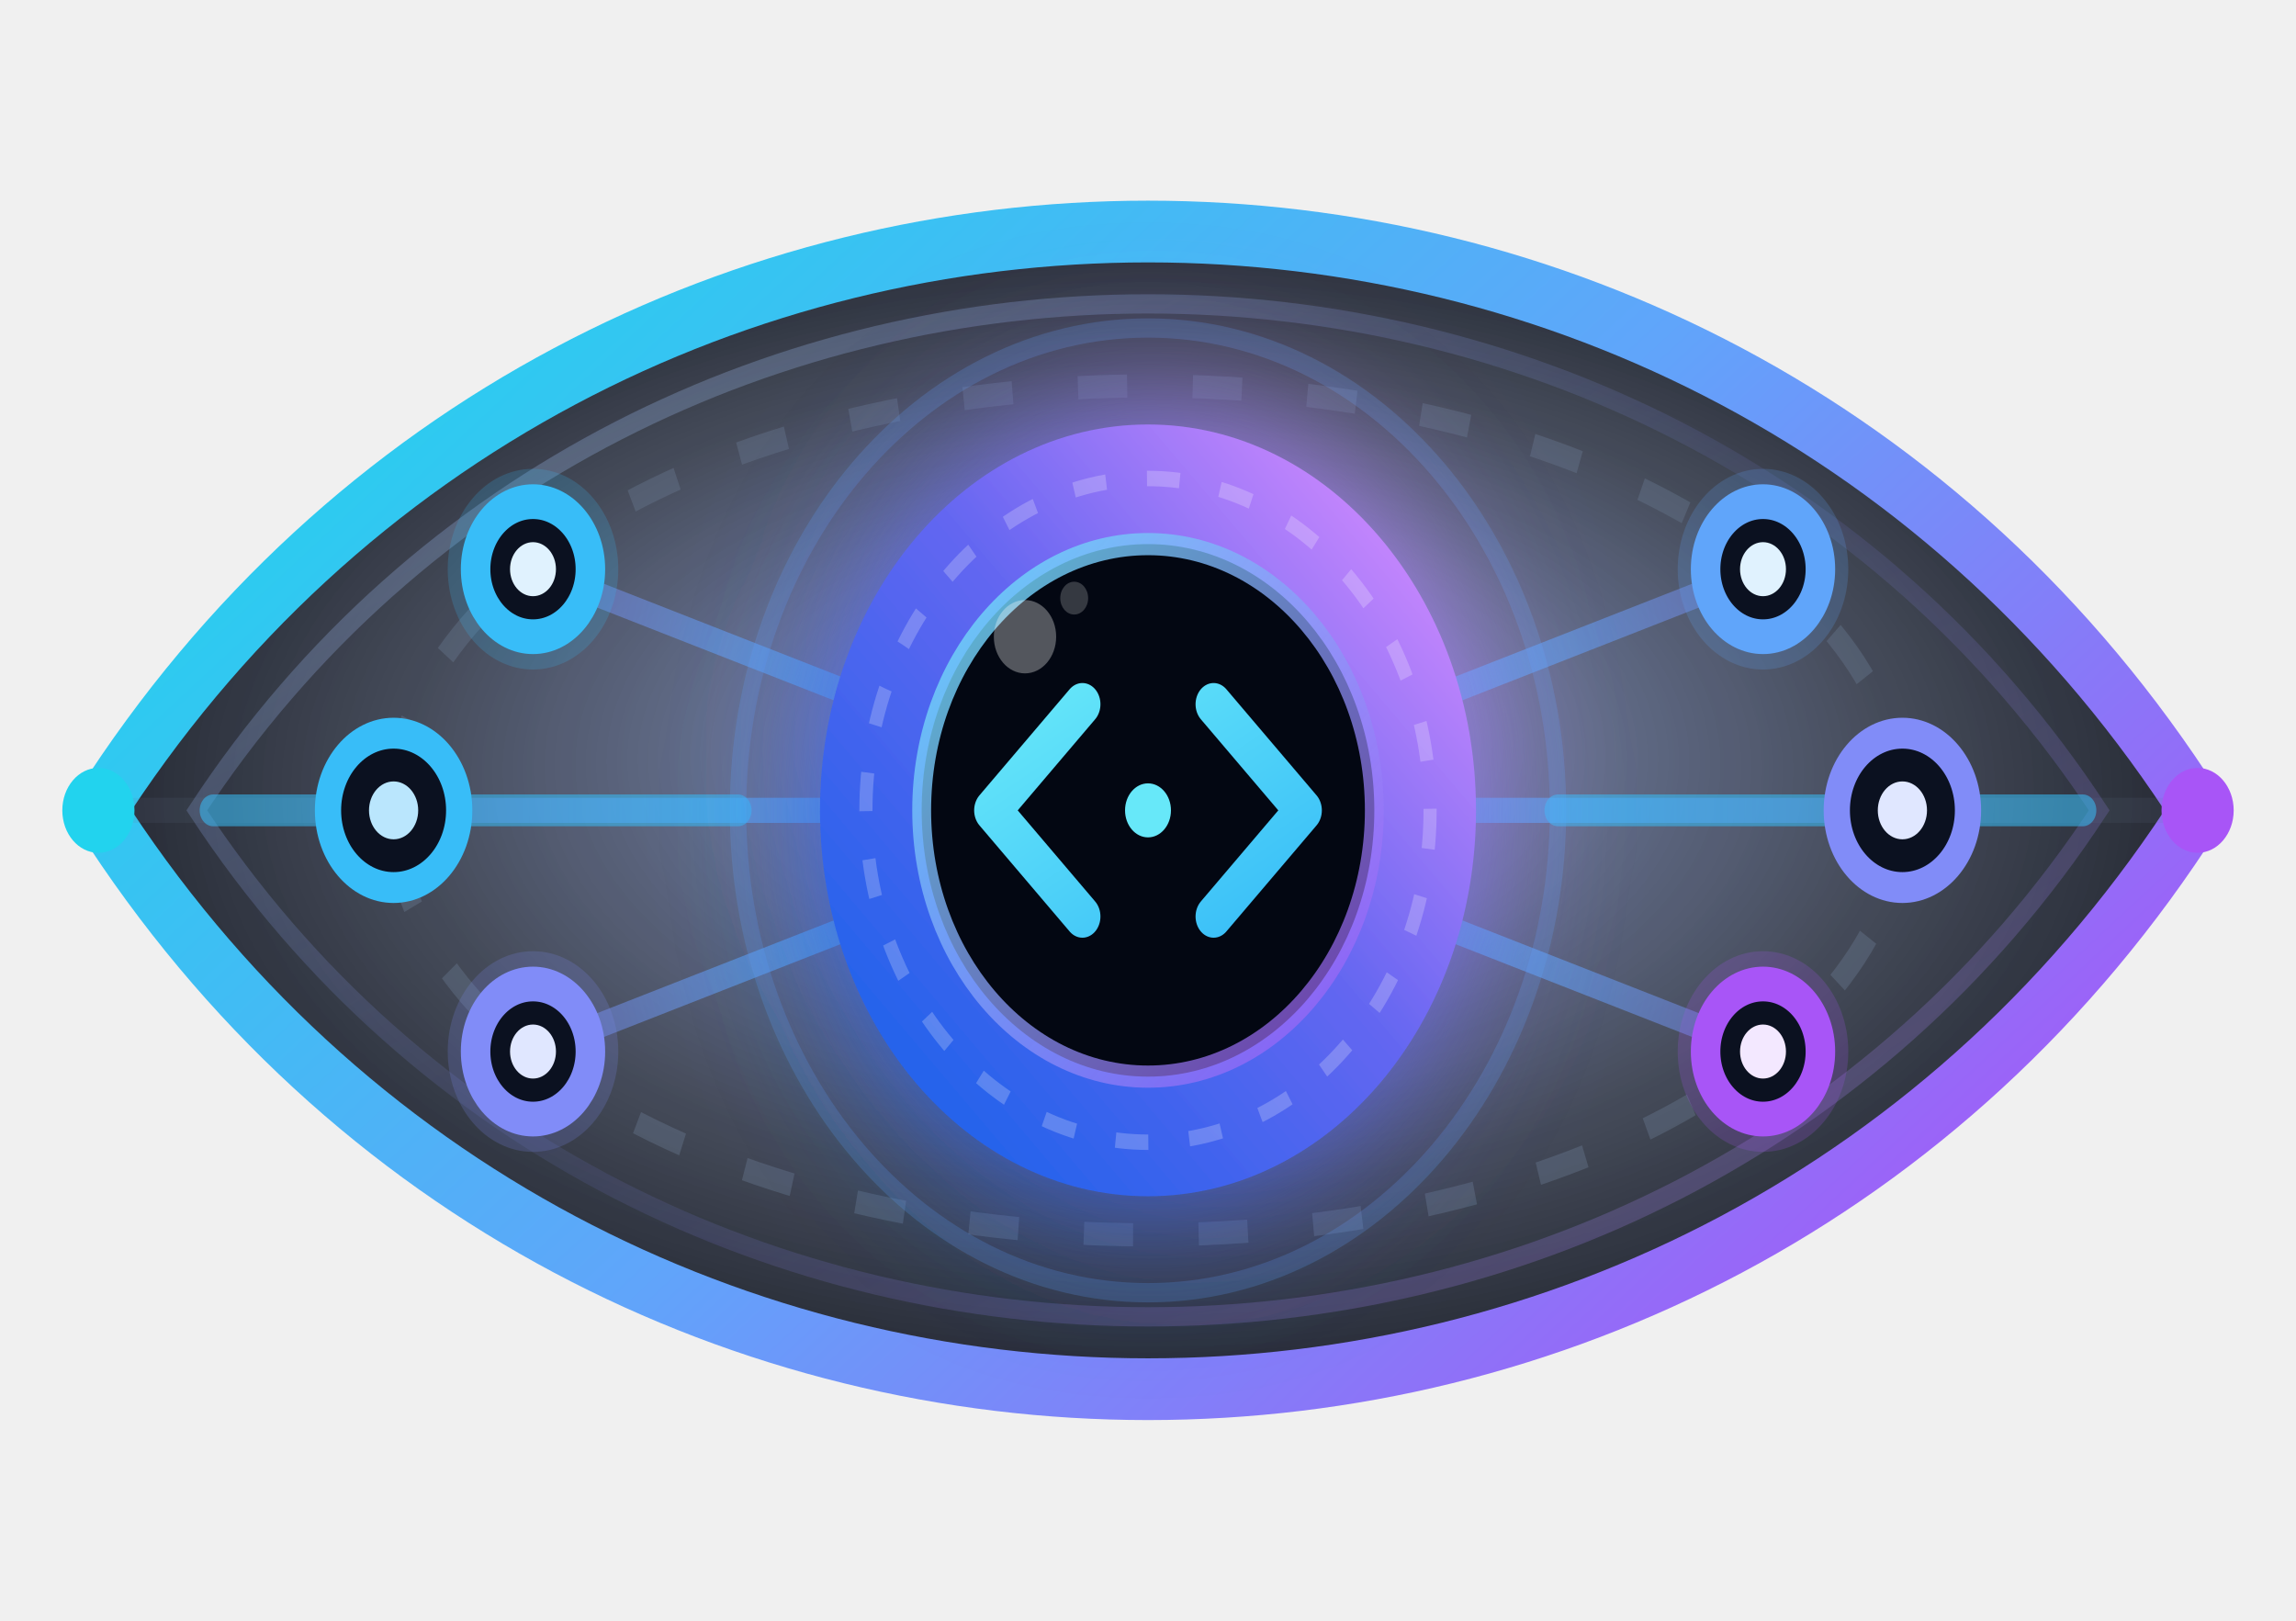
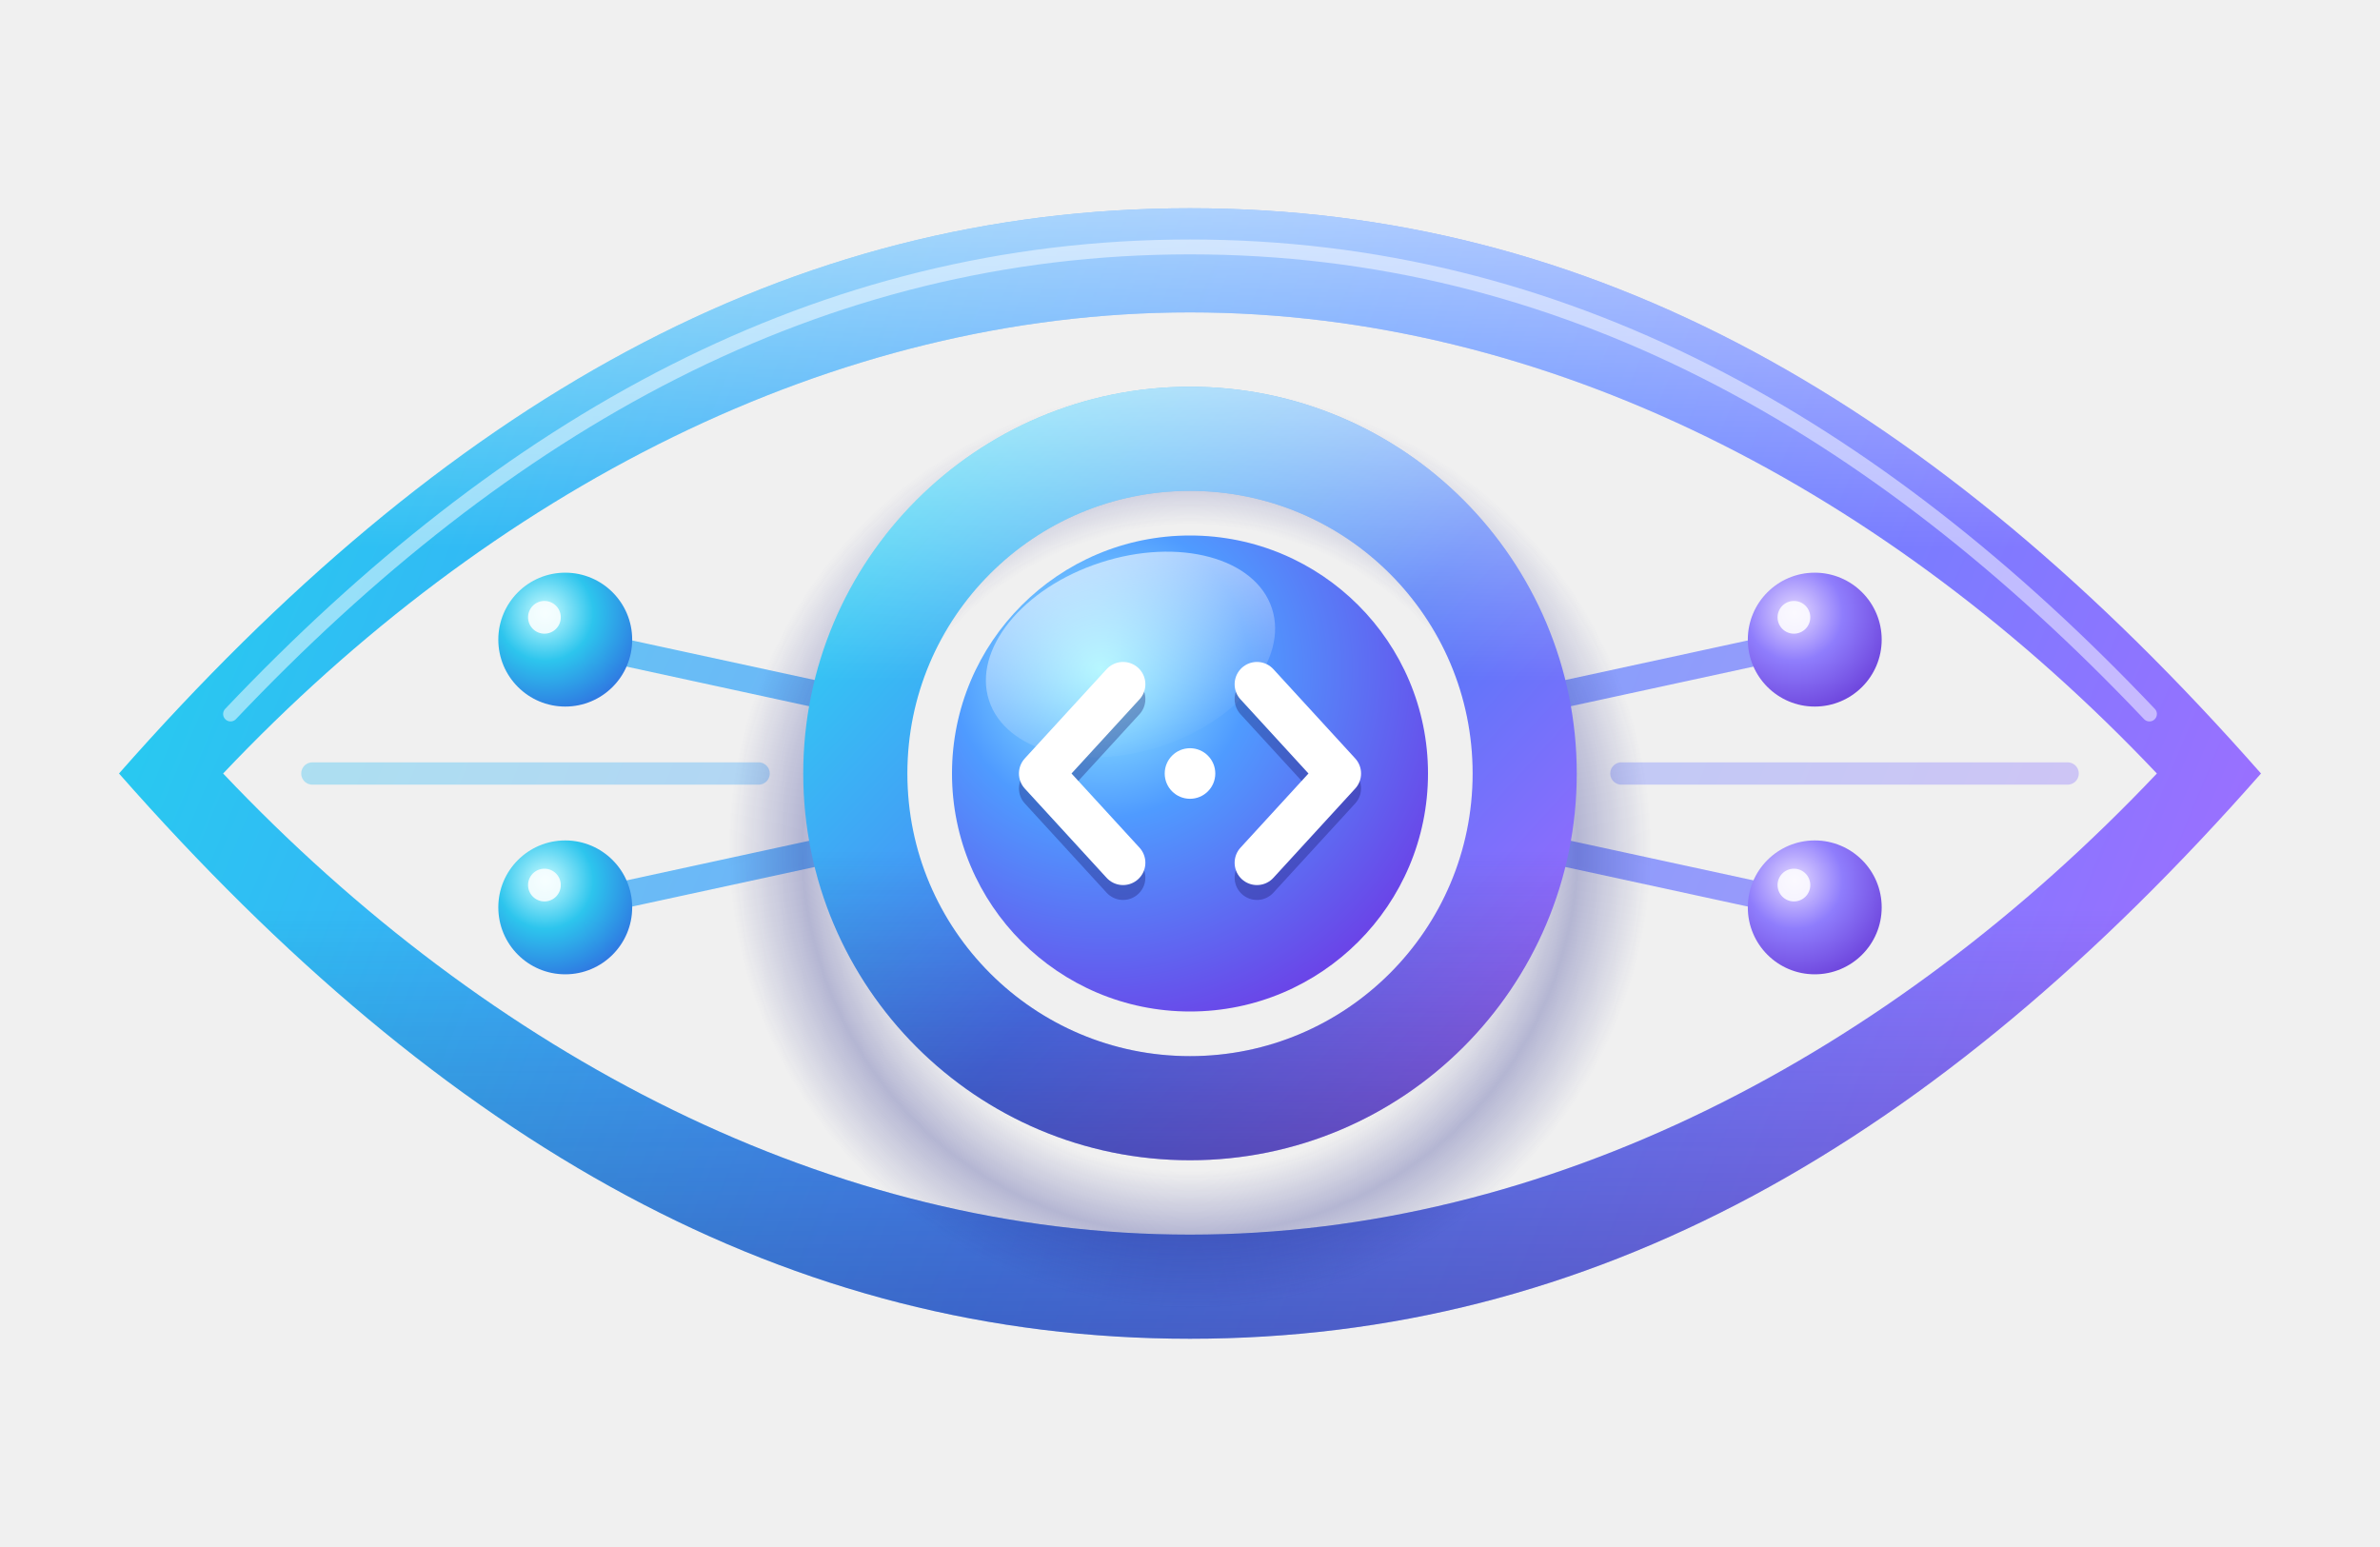
- <svg xmlns="http://www.w3.org/2000/svg" width="119" height="84" viewBox="11 0 118 84">
+ <svg xmlns="http://www.w3.org/2000/svg" width="160" height="104" viewBox="0 0 160 104" fill="none" role="img" aria-labelledby="title desc">
  <defs>
-     <radialGradient id="scleraFill" cx="50%" cy="50%" r="55%" fx="50%" fy="42%">
-       <stop offset="0%" stop-color="#1E3A8A" stop-opacity="0.48" />
-       <stop offset="65%" stop-color="#0F172A" stop-opacity="0.76" />
-       <stop offset="100%" stop-color="#090D16" stop-opacity="0.92" />
+     <linearGradient id="brand" x1="8" y1="22" x2="152" y2="82" gradientUnits="userSpaceOnUse">
+       <stop stop-color="#22D3EE" />
+       <stop offset=".5" stop-color="#4F8DFF" />
+       <stop offset="1" stop-color="#A66BFF" />
+     </linearGradient>
+     <linearGradient id="lidBevel" x1="80" y1="14" x2="80" y2="90" gradientUnits="userSpaceOnUse">
+       <stop stop-color="#FFFFFF" stop-opacity=".55" />
+       <stop offset=".3" stop-color="#FFFFFF" stop-opacity="0" />
+       <stop offset=".62" stop-color="#1A1F6B" stop-opacity="0" />
+       <stop offset="1" stop-color="#1A1F6B" stop-opacity=".38" />
+     </linearGradient>
+     <linearGradient id="ring" x1="56" y1="30" x2="104" y2="74" gradientUnits="userSpaceOnUse">
+       <stop stop-color="#2BDCF2" />
+       <stop offset=".55" stop-color="#5179F8" />
+       <stop offset="1" stop-color="#A866FF" />
+     </linearGradient>
+     <linearGradient id="ringBevel" x1="80" y1="26" x2="80" y2="78" gradientUnits="userSpaceOnUse">
+       <stop stop-color="#FFFFFF" stop-opacity=".6" />
+       <stop offset=".38" stop-color="#FFFFFF" stop-opacity="0" />
+       <stop offset=".6" stop-color="#17195E" stop-opacity="0" />
+       <stop offset="1" stop-color="#17195E" stop-opacity=".42" />
+     </linearGradient>
+     <radialGradient id="orb" cx="74" cy="45" r="25" gradientUnits="userSpaceOnUse">
+       <stop stop-color="#9AF4FF" />
+       <stop offset=".4" stop-color="#4F9BFF" />
+       <stop offset="1" stop-color="#6A45E8" />
    </radialGradient>
-     <linearGradient id="eyeGrad" x1="0%" y1="20%" x2="100%" y2="80%">
-       <stop offset="0%" stop-color="#22D3EE" />
-       <stop offset="50%" stop-color="#60A5FA" />
-       <stop offset="100%" stop-color="#A855F7" />
+     <linearGradient id="gloss" x1="76" y1="37" x2="76" y2="51" gradientUnits="userSpaceOnUse">
+       <stop stop-color="#FFFFFF" stop-opacity=".6" />
+       <stop offset="1" stop-color="#FFFFFF" stop-opacity="0" />
    </linearGradient>
-     <linearGradient id="rimGrad" x1="0%" y1="0%" x2="100%" y2="100%">
-       <stop offset="0%" stop-color="#BAE6FD" stop-opacity="0.35" />
-       <stop offset="50%" stop-color="#818CF8" stop-opacity="0.1" />
-       <stop offset="100%" stop-color="#C084FC" stop-opacity="0.3" />
-     </linearGradient>
-     <radialGradient id="spokeGrad" cx="70" cy="42" r="56" gradientUnits="userSpaceOnUse">
-       <stop offset="20%" stop-color="#38BDF8" stop-opacity="0.75" />
-       <stop offset="70%" stop-color="#818CF8" stop-opacity="0.42" />
-       <stop offset="100%" stop-color="#64748B" stop-opacity="0.12" />
+     <radialGradient id="cast" cx="80" cy="57" r="31" gradientUnits="userSpaceOnUse">
+       <stop offset=".7" stop-color="#2A2F8F" stop-opacity="0" />
+       <stop offset=".84" stop-color="#2A2F8F" stop-opacity=".3" />
+       <stop offset="1" stop-color="#2A2F8F" stop-opacity="0" />
    </radialGradient>
-     <linearGradient id="coreGrad" x1="15%" y1="85%" x2="85%" y2="15%">
-       <stop offset="0%" stop-color="#2563EB" />
-       <stop offset="55%" stop-color="#6366F1" />
-       <stop offset="100%" stop-color="#C084FC" />
-     </linearGradient>
-     <linearGradient id="pupilRing" x1="0%" y1="0%" x2="100%" y2="100%">
-       <stop offset="0%" stop-color="#67E8F9" stop-opacity="0.85" />
-       <stop offset="100%" stop-color="#A855F7" stop-opacity="0.65" />
-     </linearGradient>
-     <linearGradient id="codeGrad" x1="0%" y1="0%" x2="100%" y2="100%">
-       <stop offset="0%" stop-color="#67E8F9" />
-       <stop offset="100%" stop-color="#38BDF8" />
-     </linearGradient>
-     <filter id="glow" x="-35%" y="-35%" width="170%" height="170%">
-       <feGaussianBlur stdDeviation="4.5" result="coloredBlur" />
-       <feMerge>
-         <feMergeNode in="coloredBlur" />
-         <feMergeNode in="SourceGraphic" />
-       </feMerge>
-     </filter>
-     <clipPath id="eyeClip">
-       <path d="M 6 42 C 36 2 104 2 134 42 C 104 82 36 82 6 42 Z" />
-     </clipPath>
+     <radialGradient id="nodeA" cx=".35" cy=".3" r=".8">
+       <stop stop-color="#C9FBFF" />
+       <stop offset=".45" stop-color="#2DC5ED" />
+       <stop offset="1" stop-color="#2F6FE0" />
+     </radialGradient>
+     <radialGradient id="nodeB" cx=".35" cy=".3" r=".8">
+       <stop stop-color="#E4D9FF" />
+       <stop offset=".45" stop-color="#8F7DFC" />
+       <stop offset="1" stop-color="#6A3FD9" />
+     </radialGradient>
  </defs>
-   <g transform="translate(70 42) scale(0.85 1) translate(-70 -42)">
-     <path d="M 6 42 C 36 2 104 2 134 42 C 104 82 36 82 6 42 Z" fill="url(#scleraFill)" stroke="url(#eyeGrad)" stroke-width="3.2" stroke-linecap="round" stroke-linejoin="round" />
-     <g clip-path="url(#eyeClip)">
-       <path d="M 12 42 C 39 7 101 7 128 42 C 101 77 39 77 12 42 Z" fill="none" stroke="url(#rimGrad)" stroke-width="1" />
-       <ellipse cx="70" cy="42" rx="46" ry="22" fill="none" stroke="#64748B" stroke-opacity="0.45" stroke-width="1.2" stroke-dasharray="3 4" />
-       <circle cx="70" cy="42" r="25" fill="none" stroke="#60A5FA" stroke-opacity="0.22" stroke-width="1" />
-       <path d="M 32.5 29.5 L 107.5 54.5 M 107.5 29.5 L 32.5 54.5 M 6 42 L 134 42" fill="none" stroke="url(#spokeGrad)" stroke-width="1.3" stroke-linecap="round" />
-       <path d="M 13 42 L 45 42 M 95 42 L 127 42" fill="none" stroke="#38BDF8" stroke-opacity="0.55" stroke-width="1.65" stroke-linecap="round" />
-     </g>
-     <circle cx="6" cy="42" r="2.2" fill="#22D3EE" />
-     <circle cx="134" cy="42" r="2.2" fill="#A855F7" />
-     <g>
-       <circle cx="24" cy="42" r="4" fill="#0B1120" stroke="#38BDF8" stroke-width="1.6" />
-       <circle cx="24" cy="42" r="1.5" fill="#BAE6FD" />
-       <circle cx="116" cy="42" r="4" fill="#0B1120" stroke="#818CF8" stroke-width="1.6" />
-       <circle cx="116" cy="42" r="1.5" fill="#E0E7FF" />
-     </g>
-     <g>
-       <circle cx="32.5" cy="29.5" r="5.2" fill="#38BDF8" fill-opacity="0.2" />
-       <circle cx="32.5" cy="29.5" r="3.5" fill="#0B1120" stroke="#38BDF8" stroke-width="1.8" />
-       <circle cx="32.5" cy="29.5" r="1.4" fill="#E0F2FE" />
-       <circle cx="107.5" cy="29.5" r="5.2" fill="#60A5FA" fill-opacity="0.2" />
-       <circle cx="107.5" cy="29.5" r="3.5" fill="#0B1120" stroke="#60A5FA" stroke-width="1.8" />
-       <circle cx="107.5" cy="29.5" r="1.4" fill="#E0F2FE" />
-       <circle cx="32.5" cy="54.5" r="5.2" fill="#818CF8" fill-opacity="0.2" />
-       <circle cx="32.5" cy="54.5" r="3.5" fill="#0B1120" stroke="#818CF8" stroke-width="1.8" />
-       <circle cx="32.5" cy="54.5" r="1.4" fill="#E0E7FF" />
-       <circle cx="107.5" cy="54.5" r="5.2" fill="#A855F7" fill-opacity="0.2" />
-       <circle cx="107.5" cy="54.5" r="3.5" fill="#0B1120" stroke="#A855F7" stroke-width="1.8" />
-       <circle cx="107.5" cy="54.5" r="1.4" fill="#F3E8FF" />
-     </g>
-     <circle cx="70" cy="42" r="20" fill="url(#coreGrad)" filter="url(#glow)" />
-     <circle cx="70" cy="42" r="17.2" fill="none" stroke="#FFFFFF" stroke-opacity="0.22" stroke-width="0.8" stroke-dasharray="2 2.5" />
-     <circle cx="70" cy="42" r="13.8" fill="#030712" stroke="url(#pupilRing)" stroke-width="1.15" />
-     <circle cx="62.5" cy="33" r="1.9" fill="#FFFFFF" fill-opacity="0.32" />
-     <circle cx="65.5" cy="31" r="0.85" fill="#FFFFFF" fill-opacity="0.2" />
-     <path d="M 66 36.5 L 60.5 42 L 66 47.5 M 74 36.5 L 79.5 42 L 74 47.5" fill="none" stroke="url(#codeGrad)" stroke-width="2.2" stroke-linecap="round" stroke-linejoin="round" />
-     <circle cx="70" cy="42" r="1.4" fill="#67E8F9" />
+   <path id="lid" fill-rule="evenodd" clip-rule="evenodd" fill="url(#brand)" d="M8 52C30 27 53 14 80 14s50 13 72 38c-22 25-45 38-72 38S30 77 8 52Zm7 0c18 19 41 31 65 31s47-12 65-31c-18-19-41-31-65-31S33 33 15 52Z" />
+   <path fill-rule="evenodd" clip-rule="evenodd" fill="url(#lidBevel)" d="M8 52C30 27 53 14 80 14s50 13 72 38c-22 25-45 38-72 38S30 77 8 52Zm7 0c18 19 41 31 65 31s47-12 65-31c-18-19-41-31-65-31S33 33 15 52Z" />
+   <path d="M15.5 48C34 28.5 55 16.6 80 16.6S126 28.500 144.500 48" stroke="#FFFFFF" stroke-opacity=".5" stroke-width="1" stroke-linecap="round" />
+   <path d="M38 43 54.6 46.6M122 43 105.4 46.6M38 61 54.6 57.4M122 61 105.4 57.4" stroke="url(#brand)" stroke-opacity=".75" stroke-width="1.8" stroke-linecap="round" />
+   <path d="M21 52h30m58 0h30" stroke="url(#brand)" stroke-opacity=".35" stroke-width="1.5" stroke-linecap="round" />
+   <circle cx="38" cy="43" r="4.5" fill="url(#nodeA)" />
+   <circle cx="38" cy="61" r="4.5" fill="url(#nodeA)" />
+   <circle cx="122" cy="43" r="4.5" fill="url(#nodeB)" />
+   <circle cx="122" cy="61" r="4.5" fill="url(#nodeB)" />
+   <g fill="#FFFFFF" fill-opacity=".85">
+     <circle cx="36.600" cy="41.500" r="1.100" />
+     <circle cx="36.600" cy="59.500" r="1.100" />
+     <circle cx="120.600" cy="41.500" r="1.100" />
+     <circle cx="120.600" cy="59.500" r="1.100" />
  </g>
+   <circle cx="80" cy="57" r="31" fill="url(#cast)" />
+   <circle cx="80" cy="52" r="22.500" stroke="url(#ring)" stroke-width="7" />
+   <circle cx="80" cy="52" r="22.500" stroke="url(#ringBevel)" stroke-width="7" />
+   <circle cx="80" cy="52" r="16" fill="url(#orb)" />
+   <ellipse cx="76" cy="44" rx="10" ry="6.500" transform="rotate(-18 76 44)" fill="url(#gloss)" />
+   <path d="m75.500 47-5.500 6 5.500 6m9-12 5.500 6-5.500 6" stroke="#1B1A6B" stroke-opacity=".35" stroke-width="3" stroke-linecap="round" stroke-linejoin="round" />
+   <path d="m75.500 46-5.500 6 5.500 6m9-12 5.500 6-5.500 6" stroke="#FFFFFF" stroke-width="3" stroke-linecap="round" stroke-linejoin="round" />
+   <circle cx="80" cy="52" r="1.700" fill="#FFFFFF" />
</svg>
